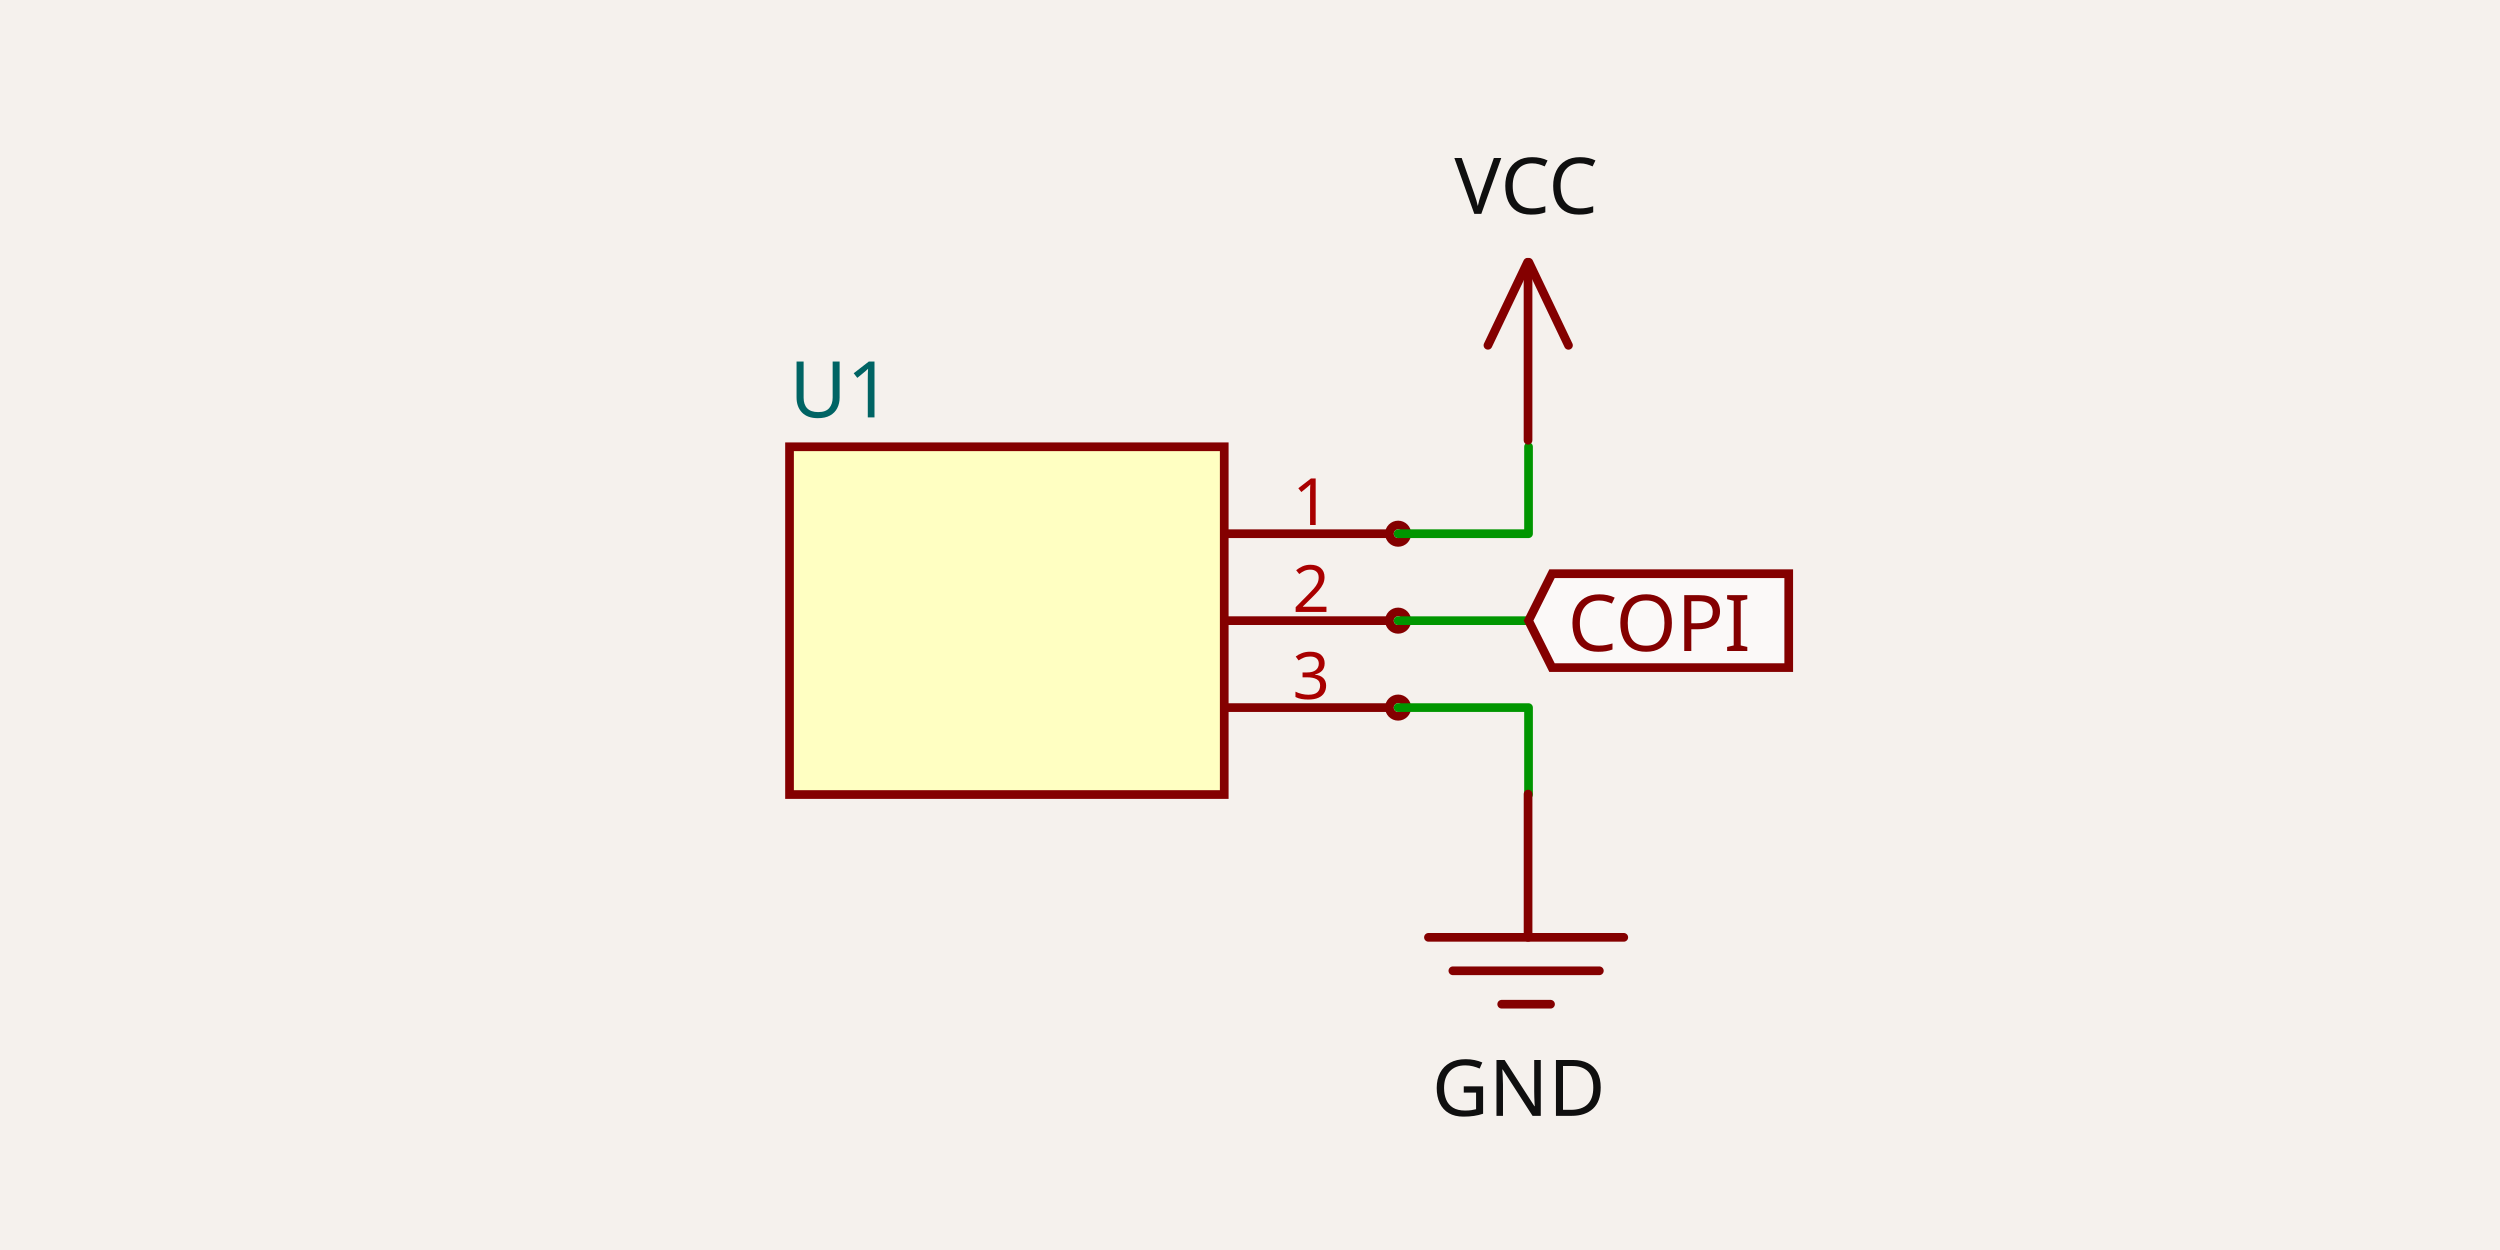
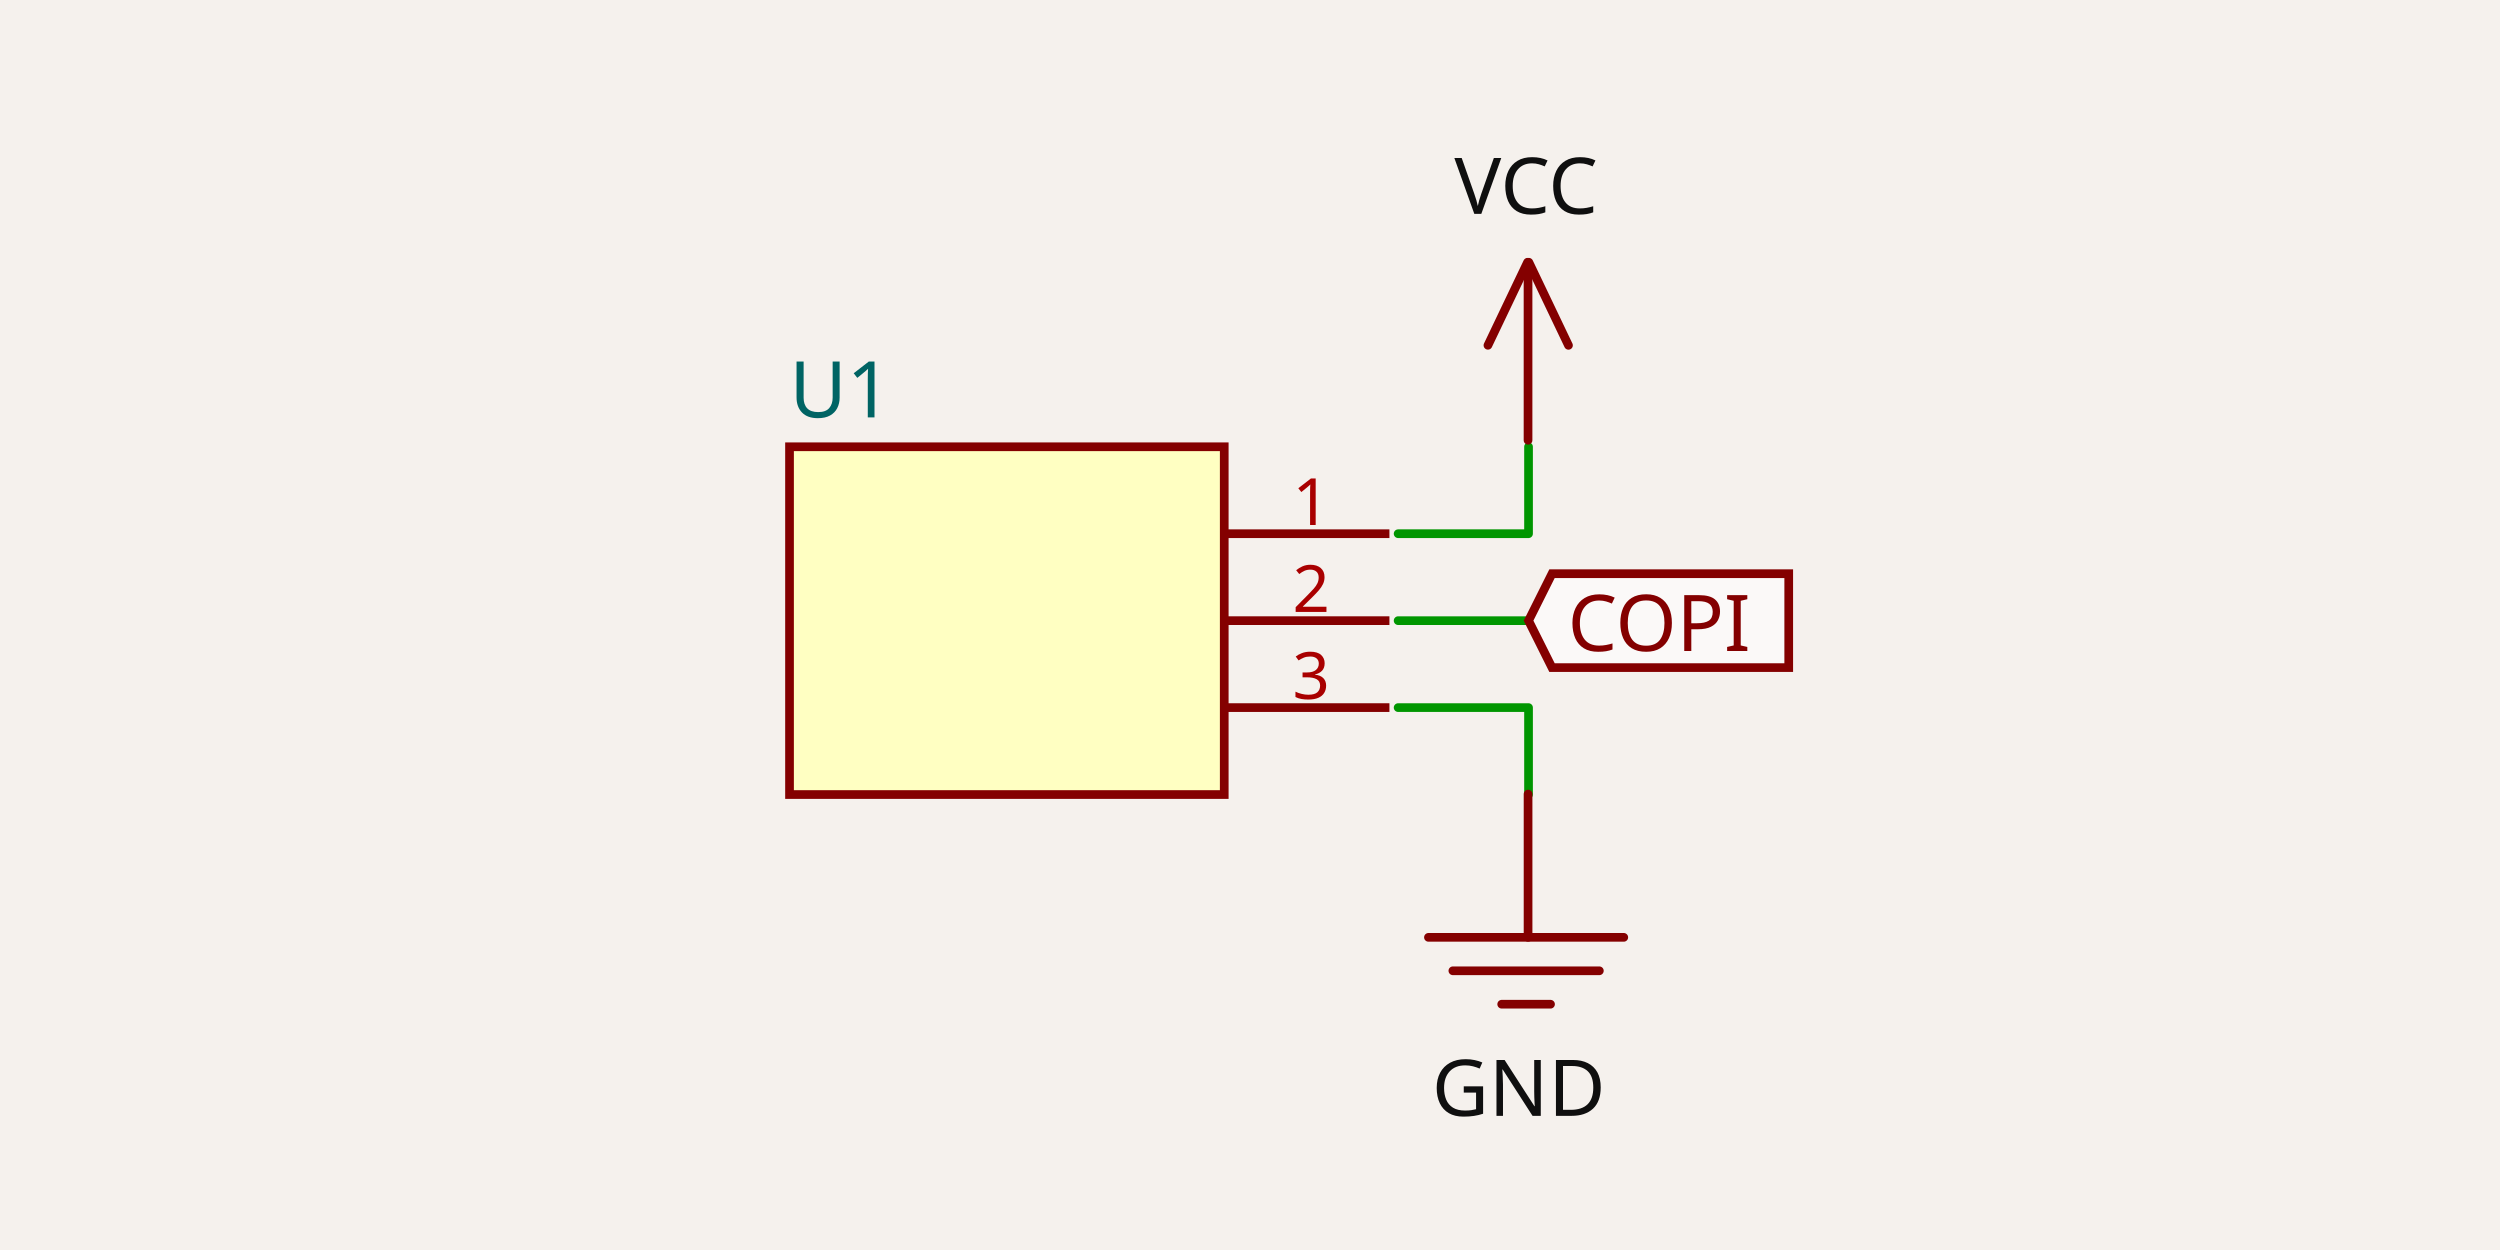
- <svg xmlns="http://www.w3.org/2000/svg" width="1200" height="600" style="background-color: rgb(245, 241, 237)" data-real-to-screen-transform="matrix(208.6617824353,0,0,-208.6617824353,483.3024204767,297.9133821756)">
+ <svg xmlns="http://www.w3.org/2000/svg" width="1200" height="600" style="background-color: rgb(245, 241, 237)" data-real-to-screen-transform="matrix(208.6617824353,0,0,-208.6617824353,483.3024204767,297.9133821756)" data-software-used-string="@tscircuit/core@0.0.532">
  <style>
              .boundary { fill: rgb(245, 241, 237); }
              .schematic-boundary { fill: none; stroke: #fff; }
              .component { fill: none; stroke: rgb(132, 0, 0); }
              .chip { fill: rgb(255, 255, 194); stroke: rgb(132, 0, 0); }
              .component-pin { fill: none; stroke: rgb(132, 0, 0); }
              .trace:hover {
                filter: invert(1);
              }
              .trace:hover .trace-crossing-outline {
                opacity: 0;
              }
              .trace:hover .trace-junction {
                filter: invert(1);
              }
              .text { font-family: sans-serif; fill: rgb(0, 150, 0); }
              .pin-number { fill: rgb(169, 0, 0); }
              .port-label { fill: rgb(0, 100, 100); }
              .component-name { fill: rgb(0, 100, 100); }
            </style>
  <rect class="boundary" x="0" y="0" width="1200" height="600" />
  <g data-circuit-json-type="schematic_component" data-schematic-component-id="schematic_component_0">
    <rect class="component chip" x="378.972" y="214.449" width="208.662" height="166.929" stroke-width="4.173px" fill="rgb(255, 255, 194)" stroke="rgb(132, 0, 0)" />
    <rect class="component-overlay" x="378.972" y="214.449" width="208.662" height="166.929" fill="transparent" />
    <text x="378.972" y="408.504" fill="#006464" text-anchor="start" dominant-baseline="middle" font-family="sans-serif" font-size="37.559px" transform="rotate(0, 378.9715, 408.5041)" />
    <text x="378.972" y="187.323" fill="#006464" text-anchor="start" dominant-baseline="middle" font-family="sans-serif" font-size="37.559px" transform="rotate(0, 378.9715, 187.3226)">U1</text>
    <line class="component-pin" x1="666.925" y1="256.181" x2="587.633" y2="256.181" stroke-width="4.173px" />
-     <circle class="component-pin" cx="671.098" cy="256.181" r="4.173" stroke-width="4.173px" />
    <text class="pin-number" x="629.366" y="252.008" style="font-family: sans-serif;" fill="rgb(169, 0, 0)" text-anchor="middle" dominant-baseline="auto" font-size="31.299px" transform="">1</text>
    <line class="component-pin" x1="666.925" y1="297.913" x2="587.633" y2="297.913" stroke-width="4.173px" />
-     <circle class="component-pin" cx="671.098" cy="297.913" r="4.173" stroke-width="4.173px" />
    <text class="pin-number" x="629.366" y="293.74" style="font-family: sans-serif;" fill="rgb(169, 0, 0)" text-anchor="middle" dominant-baseline="auto" font-size="31.299px" transform="">2</text>
    <line class="component-pin" x1="666.925" y1="339.646" x2="587.633" y2="339.646" stroke-width="4.173px" />
-     <circle class="component-pin" cx="671.098" cy="339.646" r="4.173" stroke-width="4.173px" />
    <text class="pin-number" x="629.366" y="335.473" style="font-family: sans-serif;" fill="rgb(169, 0, 0)" text-anchor="middle" dominant-baseline="auto" font-size="31.299px" transform="">3</text>
  </g>
  <g class="trace" data-circuit-json-type="schematic_trace" data-schematic-trace-id="schematic_trace_0">
    <path d="M 671.098 256.181 L 733.697 256.181 L 733.697 214.449" class="trace-invisible-hover-outline" stroke="rgb(0, 150, 0)" fill="none" stroke-width="33.386px" stroke-linecap="round" opacity="0" stroke-linejoin="round" />
    <path d="M 671.098 256.181 L 733.697 256.181 L 733.697 214.449" stroke="rgb(0, 150, 0)" fill="none" stroke-width="4.173px" stroke-linecap="round" stroke-linejoin="round" />
  </g>
  <g class="trace" data-circuit-json-type="schematic_trace" data-schematic-trace-id="schematic_trace_1">
    <path d="M 671.098 297.913 L 733.697 297.913" class="trace-invisible-hover-outline" stroke="rgb(0, 150, 0)" fill="none" stroke-width="33.386px" stroke-linecap="round" opacity="0" stroke-linejoin="round" />
    <path d="M 671.098 297.913 L 733.697 297.913" stroke="rgb(0, 150, 0)" fill="none" stroke-width="4.173px" stroke-linecap="round" stroke-linejoin="round" />
  </g>
  <g class="trace" data-circuit-json-type="schematic_trace" data-schematic-trace-id="schematic_trace_2">
    <path d="M 671.098 339.646 L 733.697 339.646 L 733.697 381.378" class="trace-invisible-hover-outline" stroke="rgb(0, 150, 0)" fill="none" stroke-width="33.386px" stroke-linecap="round" opacity="0" stroke-linejoin="round" />
    <path d="M 671.098 339.646 L 733.697 339.646 L 733.697 381.378" stroke="rgb(0, 150, 0)" fill="none" stroke-width="4.173px" stroke-linecap="round" stroke-linejoin="round" />
  </g>
  <rect class="component-overlay" x="714.211" y="125.87" width="38.661" height="85.46" fill="transparent" />
  <path d="M 733.236 125.87 L 714.211 165.739" stroke="rgb(132, 0, 0)" fill="none" stroke-width="4.173px" stroke-linecap="round" />
  <path d="M 733.846 125.891 L 752.871 165.76" stroke="rgb(132, 0, 0)" fill="none" stroke-width="4.173px" stroke-linecap="round" />
  <path d="M 733.456 126.922 L 733.456 211.33" stroke="rgb(132, 0, 0)" fill="none" stroke-width="4.173px" stroke-linecap="round" />
  <text x="732.522" y="113.642" fill="rgb(15, 15, 15)" font-family="sans-serif" text-anchor="middle" dominant-baseline="ideographic" font-size="37.559px">VCC</text>
  <path class="net-label" d="     M 733.697,297.913     L 744.964,275.378     L 858.588,275.378     L 858.588,320.449     L 744.964,320.449     Z   " fill="rgba(255, 255, 255, 0.6)" stroke="rgb(132, 0, 0)" stroke-width="4.173px" />
  <text class="net-label-text" x="752.476" y="297.913" fill="rgb(132, 0, 0)" text-anchor="start" dominant-baseline="central" font-family="sans-serif" font-variant-numeric="tabular-nums" font-size="37.559px" transform="">COPI</text>
  <rect class="component-overlay" x="685.654" y="381.152" width="93.756" height="100.873" fill="transparent" />
  <path d="M 733.47 381.152 L 733.47 449.934" stroke="rgb(132, 0, 0)" fill="none" stroke-width="4.173px" stroke-linecap="round" />
  <path d="M 685.654 449.927 L 779.41 449.927" stroke="rgb(132, 0, 0)" fill="none" stroke-width="4.173px" stroke-linecap="round" />
  <path d="M 697.374 465.976 L 767.691 465.976" stroke="rgb(132, 0, 0)" fill="none" stroke-width="4.173px" stroke-linecap="round" />
  <path d="M 720.813 482.025 L 744.252 482.025" stroke="rgb(132, 0, 0)" fill="none" stroke-width="4.173px" stroke-linecap="round" />
  <text x="728.976" y="506.466" fill="rgb(15, 15, 15)" font-family="sans-serif" text-anchor="middle" dominant-baseline="hanging" font-size="37.559px">GND</text>
</svg>
